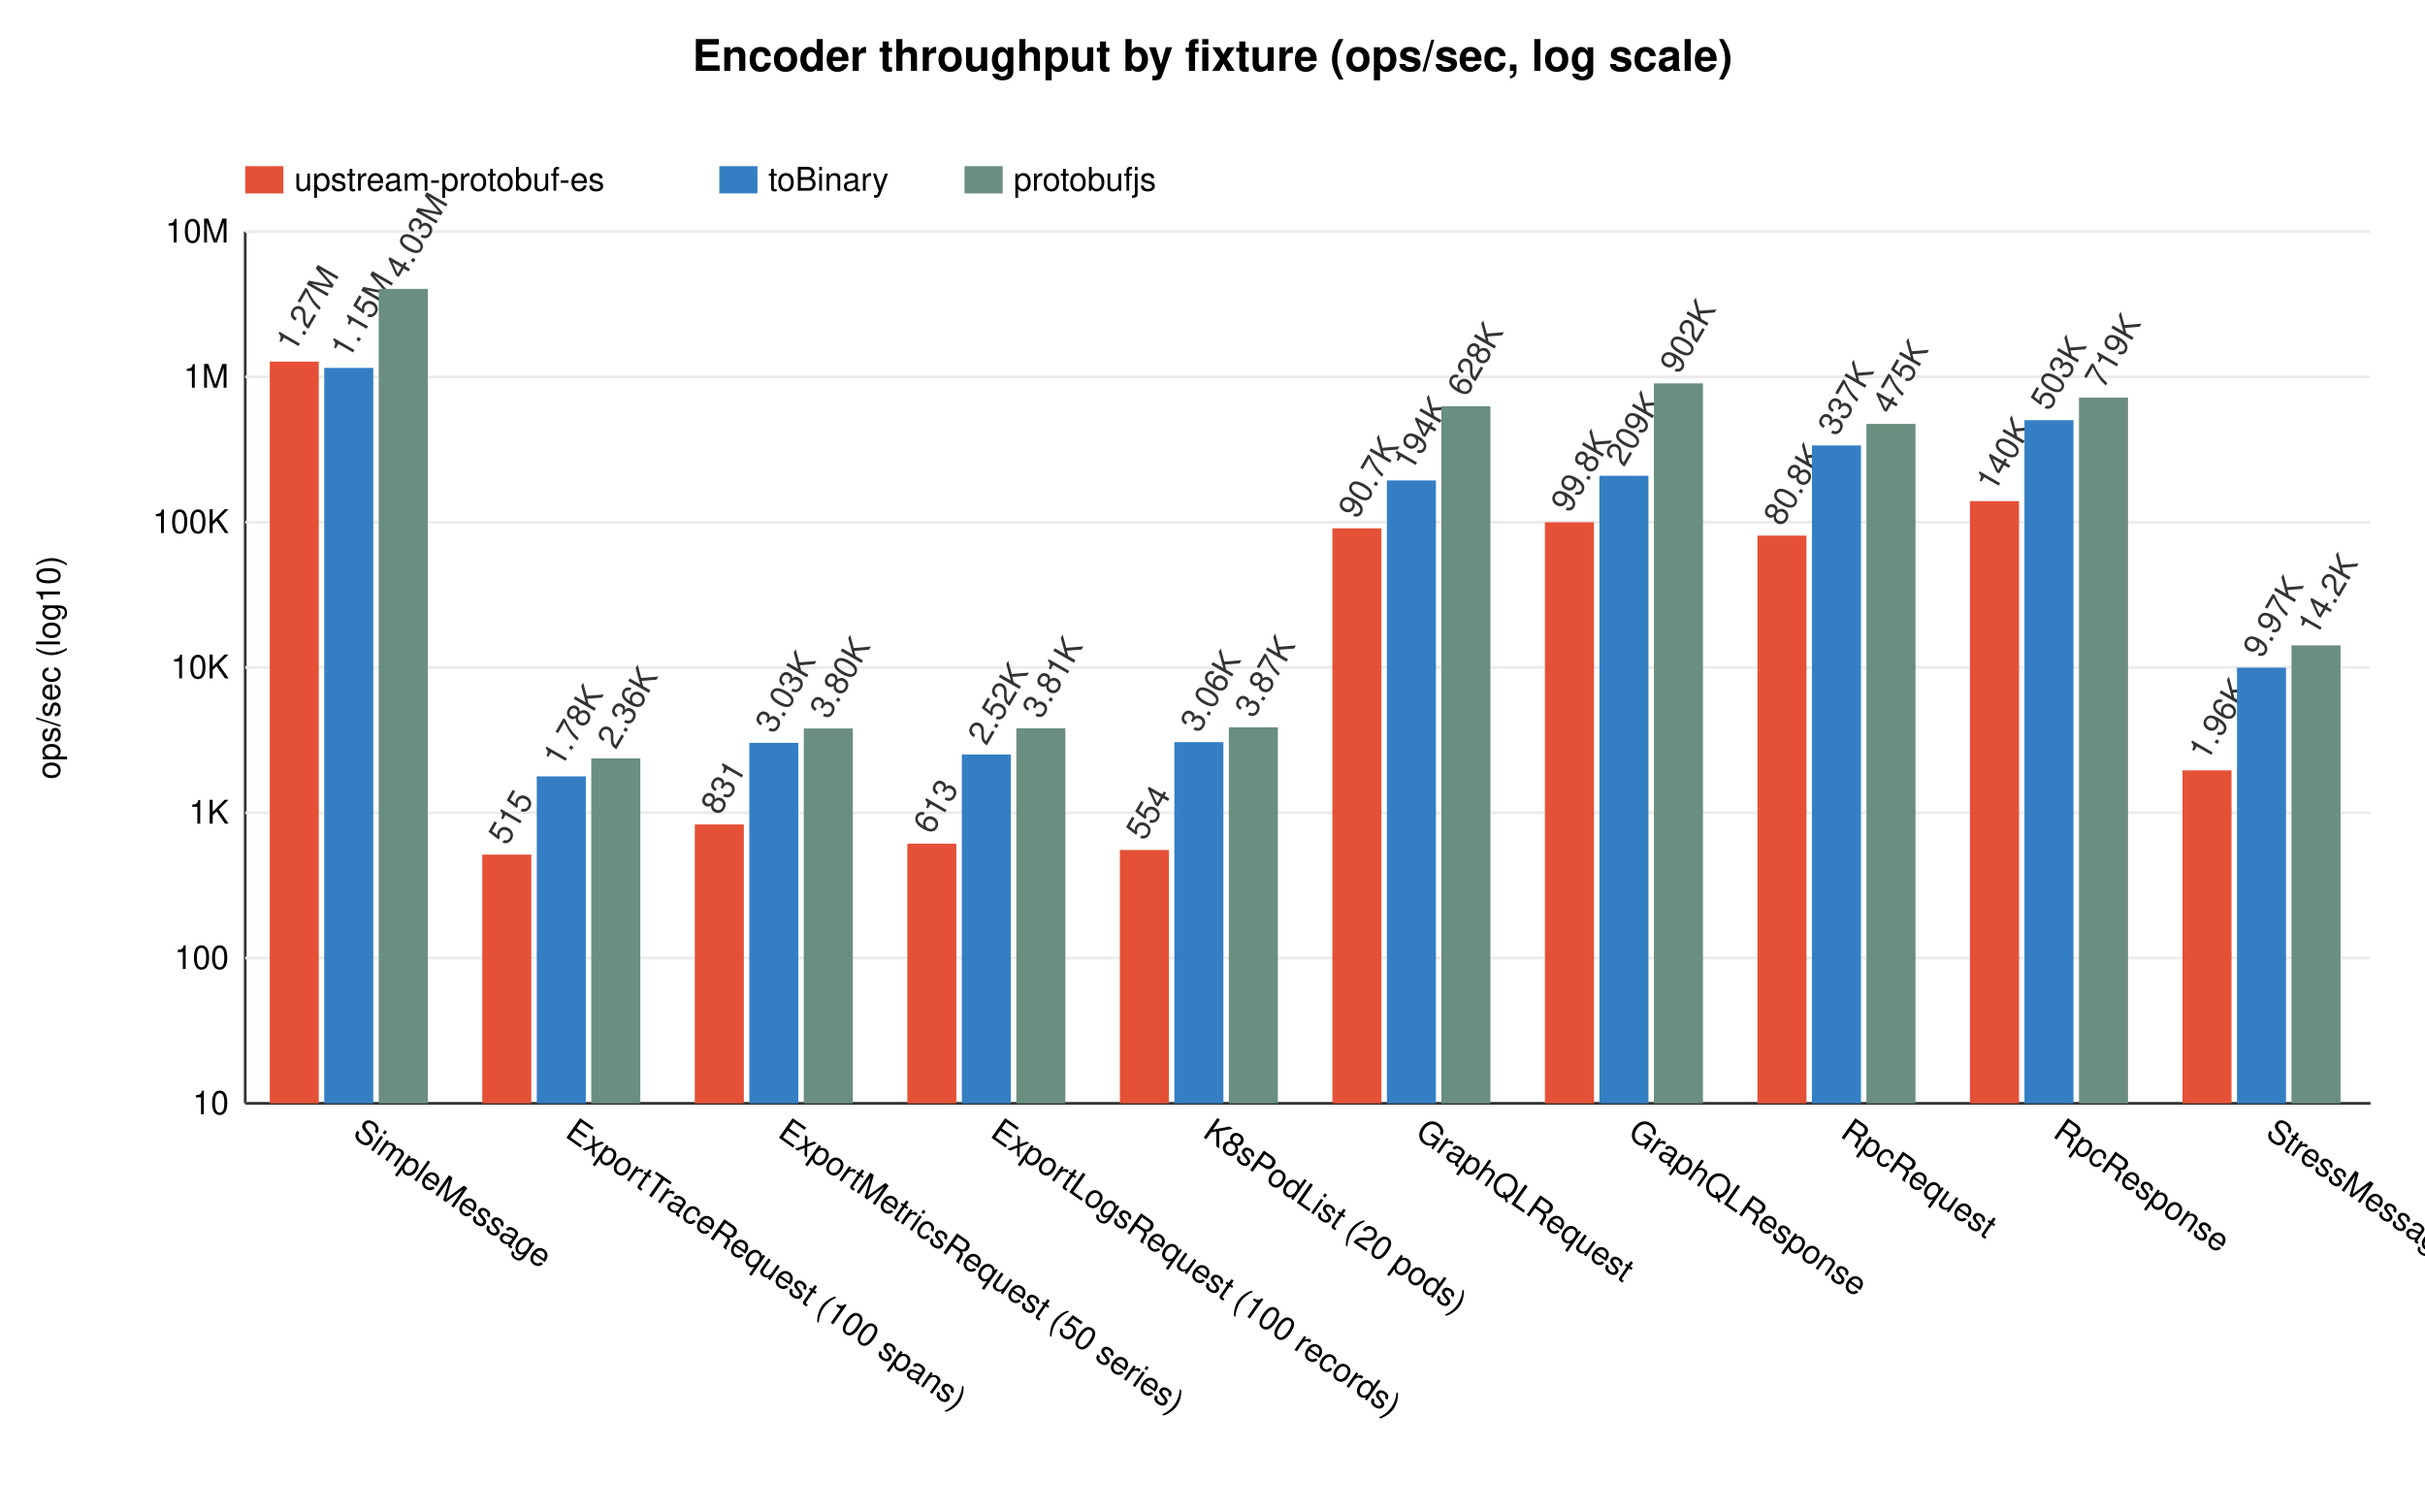
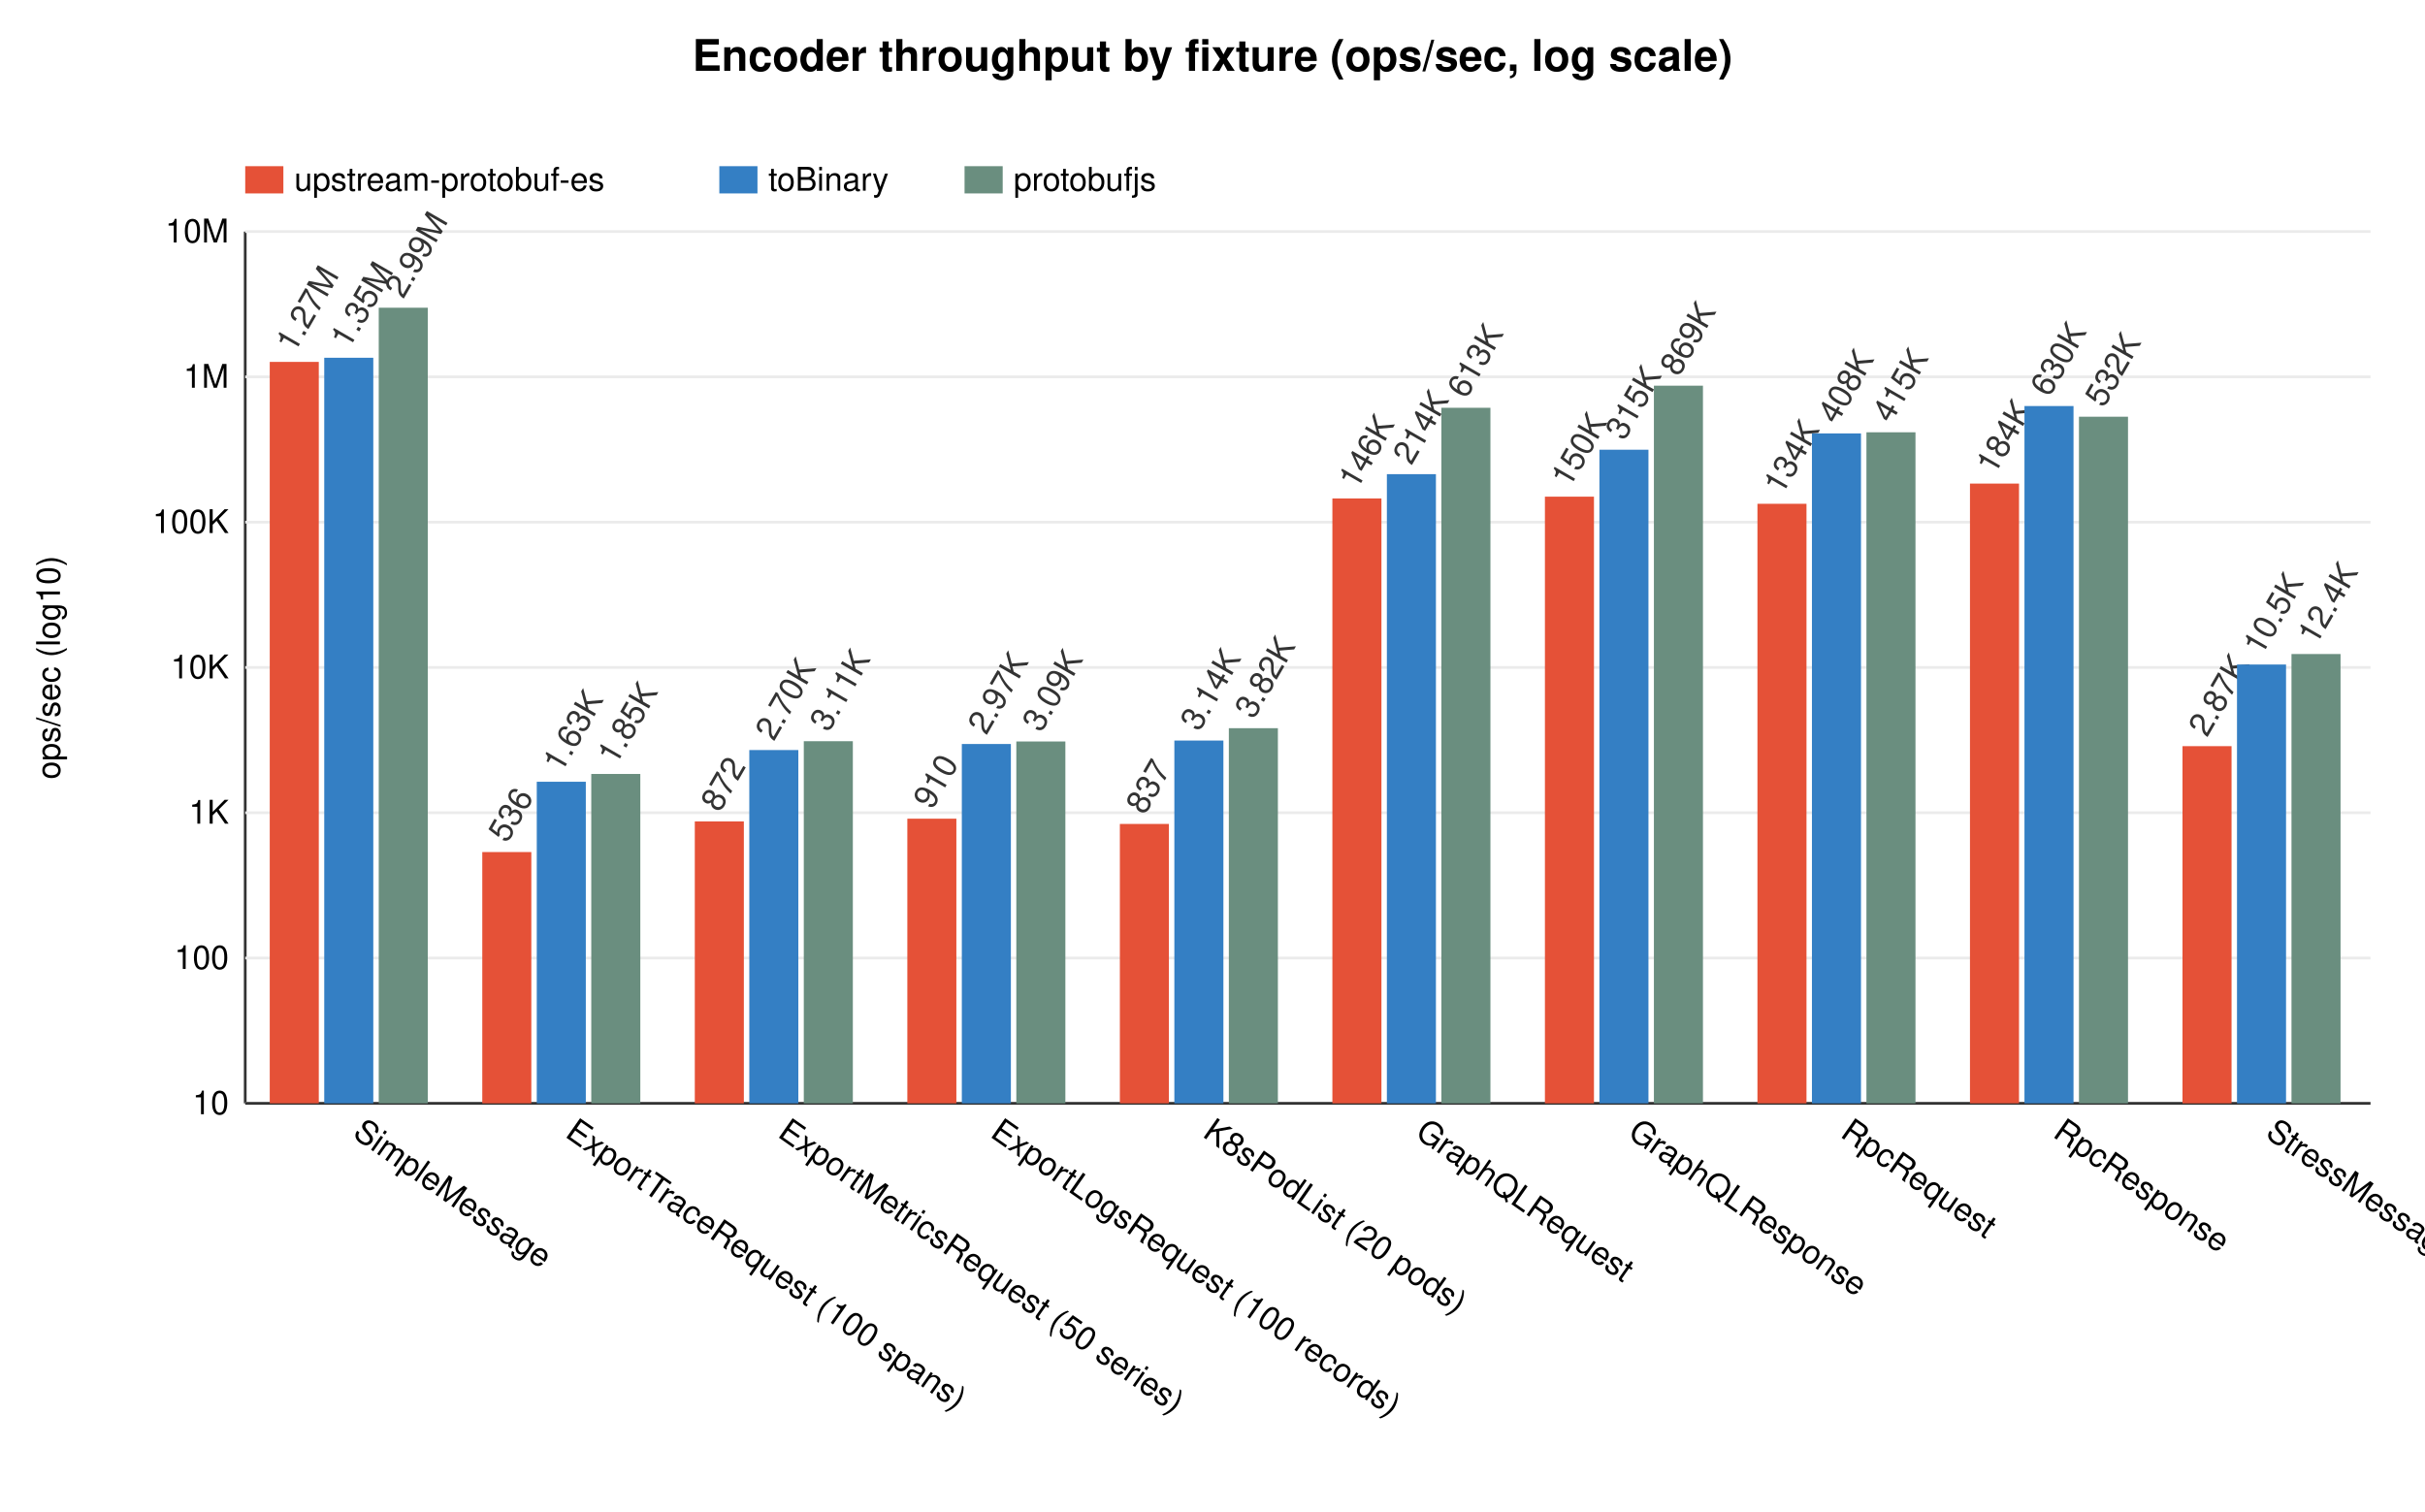
<svg xmlns="http://www.w3.org/2000/svg" version="1.1" width="890" height="555" viewBox="0 0 890 555" class="chart">
  <style>
    
      text { font: 12px Verdana, Helvetica, Arial, sans-serif; }
      .title { font-size: 16px; font-weight: bold; }
      .axis { stroke: #333; stroke-width: 1; }
      .grid { stroke: #ebebeb; stroke-width: 1; }
    
  </style>
  <text x="445" y="26" text-anchor="middle" class="title">Encoder throughput by fixture (ops/sec, log scale)</text>
  <g transform="translate(22, 245) rotate(-90)">
    <text text-anchor="middle">ops/sec (log10)</text>
  </g>
  <line class="axis" x1="90" y1="85" x2="90" y2="405" />
  <line class="grid" x1="90" x2="870" y1="405" y2="405" />
  <text x="84" y="409" text-anchor="end">10</text>
  <line class="grid" x1="90" x2="870" y1="351.667" y2="351.667" />
  <text x="84" y="355.667" text-anchor="end">100</text>
  <line class="grid" x1="90" x2="870" y1="298.333" y2="298.333" />
  <text x="84" y="302.333" text-anchor="end">1K</text>
  <line class="grid" x1="90" x2="870" y1="245" y2="245" />
  <text x="84" y="249" text-anchor="end">10K</text>
  <line class="grid" x1="90" x2="870" y1="191.667" y2="191.667" />
  <text x="84" y="195.667" text-anchor="end">100K</text>
  <line class="grid" x1="90" x2="870" y1="138.333" y2="138.333" />
  <text x="84" y="142.333" text-anchor="end">1M</text>
  <line class="grid" x1="90" x2="870" y1="85" y2="85" />
  <text x="84" y="89" text-anchor="end">10M</text>
  <line class="axis" x1="90" y1="405" x2="870" y2="405" />
-   <rect x="99" y="132.728" width="18" height="272.272" fill="#e55137">
-     </rect>
-   <g transform="translate(108, 129.7278) rotate(-60)">
+   <rect x="99" y="132.841" width="18" height="272.159" fill="#e55137">
+     </rect>
+   <g transform="translate(108, 129.8413) rotate(-60)">
    <text text-anchor="start" font-size="10" fill="#333">1.27M</text>
  </g>
-   <rect x="119" y="135.044" width="18" height="269.956" fill="#347fc4">
-     </rect>
-   <g transform="translate(128, 132.0437) rotate(-60)">
-     <text text-anchor="start" font-size="10" fill="#333">1.15M</text>
-   </g>
-   <rect x="139" y="106.035" width="18" height="298.965" fill="#6a8e7f">
-     </rect>
-   <g transform="translate(148, 103.0345) rotate(-60)">
-     <text text-anchor="start" font-size="10" fill="#333">4.03M</text>
+   <rect x="119" y="131.322" width="18" height="273.678" fill="#347fc4">
+     </rect>
+   <g transform="translate(128, 128.3223) rotate(-60)">
+     <text text-anchor="start" font-size="10" fill="#333">1.35M</text>
+   </g>
+   <rect x="139" y="112.953" width="18" height="292.047" fill="#6a8e7f">
+     </rect>
+   <g transform="translate(148, 109.9528) rotate(-60)">
+     <text text-anchor="start" font-size="10" fill="#333">2.99M</text>
  </g>
  <g transform="translate(129, 417) rotate(35)">
    <text text-anchor="start">SimpleMessage</text>
  </g>
-   <rect x="177" y="313.699" width="18" height="91.301" fill="#e55137">
-     </rect>
-   <g transform="translate(186, 310.699) rotate(-60)">
-     <text text-anchor="start" font-size="10" fill="#333">515</text>
-   </g>
-   <rect x="197" y="284.973" width="18" height="120.027" fill="#347fc4">
-     </rect>
-   <g transform="translate(206, 281.9731) rotate(-60)">
-     <text text-anchor="start" font-size="10" fill="#333">1.78K</text>
-   </g>
-   <rect x="217" y="278.397" width="18" height="126.603" fill="#6a8e7f">
-     </rect>
-   <g transform="translate(226, 275.3972) rotate(-60)">
-     <text text-anchor="start" font-size="10" fill="#333">2.36K</text>
+   <rect x="177" y="312.76" width="18" height="92.24" fill="#e55137">
+     </rect>
+   <g transform="translate(186, 309.7602) rotate(-60)">
+     <text text-anchor="start" font-size="10" fill="#333">536</text>
+   </g>
+   <rect x="197" y="286.955" width="18" height="118.045" fill="#347fc4">
+     </rect>
+   <g transform="translate(206, 283.9552) rotate(-60)">
+     <text text-anchor="start" font-size="10" fill="#333">1.63K</text>
+   </g>
+   <rect x="217" y="284.095" width="18" height="120.905" fill="#6a8e7f">
+     </rect>
+   <g transform="translate(226, 281.0954) rotate(-60)">
+     <text text-anchor="start" font-size="10" fill="#333">1.85K</text>
  </g>
  <g transform="translate(207, 417) rotate(35)">
    <text text-anchor="start">ExportTraceRequest (100 spans)</text>
  </g>
-   <rect x="255" y="302.627" width="18" height="102.373" fill="#e55137">
-     </rect>
-   <g transform="translate(264, 299.6265) rotate(-60)">
-     <text text-anchor="start" font-size="10" fill="#333">831</text>
-   </g>
-   <rect x="275" y="272.684" width="18" height="132.316" fill="#347fc4">
-     </rect>
-   <g transform="translate(284, 269.6839) rotate(-60)">
-     <text text-anchor="start" font-size="10" fill="#333">3.03K</text>
-   </g>
-   <rect x="295" y="267.396" width="18" height="137.604" fill="#6a8e7f">
-     </rect>
-   <g transform="translate(304, 264.3955) rotate(-60)">
-     <text text-anchor="start" font-size="10" fill="#333">3.80K</text>
+   <rect x="255" y="301.516" width="18" height="103.484" fill="#e55137">
+     </rect>
+   <g transform="translate(264, 298.5156) rotate(-60)">
+     <text text-anchor="start" font-size="10" fill="#333">872</text>
+   </g>
+   <rect x="275" y="275.318" width="18" height="129.682" fill="#347fc4">
+     </rect>
+   <g transform="translate(284, 272.3181) rotate(-60)">
+     <text text-anchor="start" font-size="10" fill="#333">2.70K</text>
+   </g>
+   <rect x="295" y="272.074" width="18" height="132.926" fill="#6a8e7f">
+     </rect>
+   <g transform="translate(304, 269.0743) rotate(-60)">
+     <text text-anchor="start" font-size="10" fill="#333">3.11K</text>
  </g>
  <g transform="translate(285, 417) rotate(35)">
    <text text-anchor="start">ExportMetricsRequest (50 series)</text>
  </g>
-   <rect x="333" y="309.679" width="18" height="95.321" fill="#e55137">
-     </rect>
-   <g transform="translate(342, 306.6787) rotate(-60)">
-     <text text-anchor="start" font-size="10" fill="#333">613</text>
-   </g>
-   <rect x="353" y="276.943" width="18" height="128.057" fill="#347fc4">
-     </rect>
-   <g transform="translate(362, 273.9432) rotate(-60)">
-     <text text-anchor="start" font-size="10" fill="#333">2.52K</text>
-   </g>
-   <rect x="373" y="267.329" width="18" height="137.671" fill="#6a8e7f">
-     </rect>
-   <g transform="translate(382, 264.3294) rotate(-60)">
-     <text text-anchor="start" font-size="10" fill="#333">3.81K</text>
+   <rect x="333" y="300.511" width="18" height="104.489" fill="#e55137">
+     </rect>
+   <g transform="translate(342, 297.5105) rotate(-60)">
+     <text text-anchor="start" font-size="10" fill="#333">910</text>
+   </g>
+   <rect x="353" y="273.096" width="18" height="131.904" fill="#347fc4">
+     </rect>
+   <g transform="translate(362, 270.0959) rotate(-60)">
+     <text text-anchor="start" font-size="10" fill="#333">2.97K</text>
+   </g>
+   <rect x="373" y="272.175" width="18" height="132.825" fill="#6a8e7f">
+     </rect>
+   <g transform="translate(382, 269.1755) rotate(-60)">
+     <text text-anchor="start" font-size="10" fill="#333">3.09K</text>
  </g>
  <g transform="translate(363, 417) rotate(35)">
    <text text-anchor="start">ExportLogsRequest (100 records)</text>
  </g>
-   <rect x="411" y="311.993" width="18" height="93.007" fill="#e55137">
-     </rect>
-   <g transform="translate(420, 308.9931) rotate(-60)">
-     <text text-anchor="start" font-size="10" fill="#333">554</text>
-   </g>
-   <rect x="431" y="272.403" width="18" height="132.597" fill="#347fc4">
-     </rect>
-   <g transform="translate(440, 269.4029) rotate(-60)">
-     <text text-anchor="start" font-size="10" fill="#333">3.06K</text>
-   </g>
-   <rect x="451" y="266.971" width="18" height="138.029" fill="#6a8e7f">
-     </rect>
-   <g transform="translate(460, 263.9709) rotate(-60)">
-     <text text-anchor="start" font-size="10" fill="#333">3.87K</text>
+   <rect x="411" y="302.443" width="18" height="102.557" fill="#e55137">
+     </rect>
+   <g transform="translate(420, 299.4432) rotate(-60)">
+     <text text-anchor="start" font-size="10" fill="#333">837</text>
+   </g>
+   <rect x="431" y="271.829" width="18" height="133.171" fill="#347fc4">
+     </rect>
+   <g transform="translate(440, 268.8289) rotate(-60)">
+     <text text-anchor="start" font-size="10" fill="#333">3.14K</text>
+   </g>
+   <rect x="451" y="267.295" width="18" height="137.705" fill="#6a8e7f">
+     </rect>
+   <g transform="translate(460, 264.295) rotate(-60)">
+     <text text-anchor="start" font-size="10" fill="#333">3.82K</text>
  </g>
  <g transform="translate(441, 417) rotate(35)">
    <text text-anchor="start">K8sPodList (20 pods)</text>
  </g>
-   <rect x="489" y="193.916" width="18" height="211.084" fill="#e55137">
-     </rect>
-   <g transform="translate(498, 190.9155) rotate(-60)">
-     <text text-anchor="start" font-size="10" fill="#333">90.7K</text>
-   </g>
-   <rect x="509" y="176.355" width="18" height="228.645" fill="#347fc4">
-     </rect>
-   <g transform="translate(518, 173.3549) rotate(-60)">
-     <text text-anchor="start" font-size="10" fill="#333">194K</text>
-   </g>
-   <rect x="529" y="149.103" width="18" height="255.897" fill="#6a8e7f">
-     </rect>
-   <g transform="translate(538, 146.1031) rotate(-60)">
-     <text text-anchor="start" font-size="10" fill="#333">628K</text>
+   <rect x="489" y="182.969" width="18" height="222.031" fill="#e55137">
+     </rect>
+   <g transform="translate(498, 179.9689) rotate(-60)">
+     <text text-anchor="start" font-size="10" fill="#333">146K</text>
+   </g>
+   <rect x="509" y="174.047" width="18" height="230.953" fill="#347fc4">
+     </rect>
+   <g transform="translate(518, 171.0473) rotate(-60)">
+     <text text-anchor="start" font-size="10" fill="#333">214K</text>
+   </g>
+   <rect x="529" y="149.683" width="18" height="255.317" fill="#6a8e7f">
+     </rect>
+   <g transform="translate(538, 146.6831) rotate(-60)">
+     <text text-anchor="start" font-size="10" fill="#333">613K</text>
  </g>
  <g transform="translate(519, 417) rotate(35)">
    <text text-anchor="start">GraphQLRequest</text>
  </g>
-   <rect x="567" y="191.71" width="18" height="213.29" fill="#e55137">
-     </rect>
-   <g transform="translate(576, 188.71) rotate(-60)">
-     <text text-anchor="start" font-size="10" fill="#333">99.8K</text>
-   </g>
-   <rect x="587" y="174.641" width="18" height="230.359" fill="#347fc4">
-     </rect>
-   <g transform="translate(596, 171.6406) rotate(-60)">
-     <text text-anchor="start" font-size="10" fill="#333">209K</text>
-   </g>
-   <rect x="607" y="140.735" width="18" height="264.265" fill="#6a8e7f">
-     </rect>
-   <g transform="translate(616, 137.7346) rotate(-60)">
-     <text text-anchor="start" font-size="10" fill="#333">902K</text>
+   <rect x="567" y="182.308" width="18" height="222.692" fill="#e55137">
+     </rect>
+   <g transform="translate(576, 179.3081) rotate(-60)">
+     <text text-anchor="start" font-size="10" fill="#333">150K</text>
+   </g>
+   <rect x="587" y="165.077" width="18" height="239.923" fill="#347fc4">
+     </rect>
+   <g transform="translate(596, 162.0765) rotate(-60)">
+     <text text-anchor="start" font-size="10" fill="#333">315K</text>
+   </g>
+   <rect x="607" y="141.573" width="18" height="263.427" fill="#6a8e7f">
+     </rect>
+   <g transform="translate(616, 138.5734) rotate(-60)">
+     <text text-anchor="start" font-size="10" fill="#333">869K</text>
  </g>
  <g transform="translate(597, 417) rotate(35)">
    <text text-anchor="start">GraphQLResponse</text>
  </g>
-   <rect x="645" y="196.609" width="18" height="208.391" fill="#e55137">
-     </rect>
-   <g transform="translate(654, 193.609) rotate(-60)">
-     <text text-anchor="start" font-size="10" fill="#333">80.8K</text>
-   </g>
-   <rect x="665" y="163.507" width="18" height="241.493" fill="#347fc4">
-     </rect>
-   <g transform="translate(674, 160.5069) rotate(-60)">
-     <text text-anchor="start" font-size="10" fill="#333">337K</text>
-   </g>
-   <rect x="685" y="155.586" width="18" height="249.414" fill="#6a8e7f">
-     </rect>
-   <g transform="translate(694, 152.5861) rotate(-60)">
-     <text text-anchor="start" font-size="10" fill="#333">475K</text>
+   <rect x="645" y="184.926" width="18" height="220.074" fill="#e55137">
+     </rect>
+   <g transform="translate(654, 181.9263) rotate(-60)">
+     <text text-anchor="start" font-size="10" fill="#333">134K</text>
+   </g>
+   <rect x="665" y="159.093" width="18" height="245.907" fill="#347fc4">
+     </rect>
+   <g transform="translate(674, 156.0934) rotate(-60)">
+     <text text-anchor="start" font-size="10" fill="#333">408K</text>
+   </g>
+   <rect x="685" y="158.678" width="18" height="246.322" fill="#6a8e7f">
+     </rect>
+   <g transform="translate(694, 155.6775) rotate(-60)">
+     <text text-anchor="start" font-size="10" fill="#333">415K</text>
  </g>
  <g transform="translate(675, 417) rotate(35)">
    <text text-anchor="start">RpcRequest</text>
  </g>
-   <rect x="723" y="183.945" width="18" height="221.055" fill="#e55137">
-     </rect>
-   <g transform="translate(732, 180.9455) rotate(-60)">
-     <text text-anchor="start" font-size="10" fill="#333">140K</text>
-   </g>
-   <rect x="743" y="154.235" width="18" height="250.765" fill="#347fc4">
-     </rect>
-   <g transform="translate(752, 151.2353) rotate(-60)">
-     <text text-anchor="start" font-size="10" fill="#333">503K</text>
-   </g>
-   <rect x="763" y="145.961" width="18" height="259.039" fill="#6a8e7f">
-     </rect>
-   <g transform="translate(772, 142.9607) rotate(-60)">
-     <text text-anchor="start" font-size="10" fill="#333">719K</text>
+   <rect x="723" y="177.507" width="18" height="227.493" fill="#e55137">
+     </rect>
+   <g transform="translate(732, 174.5074) rotate(-60)">
+     <text text-anchor="start" font-size="10" fill="#333">184K</text>
+   </g>
+   <rect x="743" y="149.042" width="18" height="255.958" fill="#347fc4">
+     </rect>
+   <g transform="translate(752, 146.042) rotate(-60)">
+     <text text-anchor="start" font-size="10" fill="#333">630K</text>
+   </g>
+   <rect x="763" y="152.964" width="18" height="252.036" fill="#6a8e7f">
+     </rect>
+   <g transform="translate(772, 149.9636) rotate(-60)">
+     <text text-anchor="start" font-size="10" fill="#333">532K</text>
  </g>
  <g transform="translate(753, 417) rotate(35)">
    <text text-anchor="start">RpcResponse</text>
  </g>
-   <rect x="801" y="282.768" width="18" height="122.232" fill="#e55137">
-     </rect>
-   <g transform="translate(810, 279.768) rotate(-60)">
-     <text text-anchor="start" font-size="10" fill="#333">1.96K</text>
-   </g>
-   <rect x="821" y="245.076" width="18" height="159.924" fill="#347fc4">
-     </rect>
-   <g transform="translate(830, 242.0758) rotate(-60)">
-     <text text-anchor="start" font-size="10" fill="#333">9.97K</text>
-   </g>
-   <rect x="841" y="236.882" width="18" height="168.118" fill="#6a8e7f">
-     </rect>
-   <g transform="translate(850, 233.8821) rotate(-60)">
-     <text text-anchor="start" font-size="10" fill="#333">14.2K</text>
+   <rect x="801" y="273.888" width="18" height="131.112" fill="#e55137">
+     </rect>
+   <g transform="translate(810, 270.8881) rotate(-60)">
+     <text text-anchor="start" font-size="10" fill="#333">2.87K</text>
+   </g>
+   <rect x="821" y="243.924" width="18" height="161.076" fill="#347fc4">
+     </rect>
+   <g transform="translate(830, 240.9235) rotate(-60)">
+     <text text-anchor="start" font-size="10" fill="#333">10.5K</text>
+   </g>
+   <rect x="841" y="240.071" width="18" height="164.929" fill="#6a8e7f">
+     </rect>
+   <g transform="translate(850, 237.0709) rotate(-60)">
+     <text text-anchor="start" font-size="10" fill="#333">12.4K</text>
  </g>
  <g transform="translate(831, 417) rotate(35)">
    <text text-anchor="start">StressMessage (depth=8, width=200)</text>
  </g>
  <g transform="translate(0, 61)">
    <rect x="90" y="0" width="14" height="10" fill="#e55137" />
    <text x="108" y="9">upstream-protobuf-es</text>
    <rect x="264" y="0" width="14" height="10" fill="#347fc4" />
    <text x="282" y="9">toBinary</text>
    <rect x="354" y="0" width="14" height="10" fill="#6a8e7f" />
    <text x="372" y="9">protobufjs</text>
  </g>
</svg>
